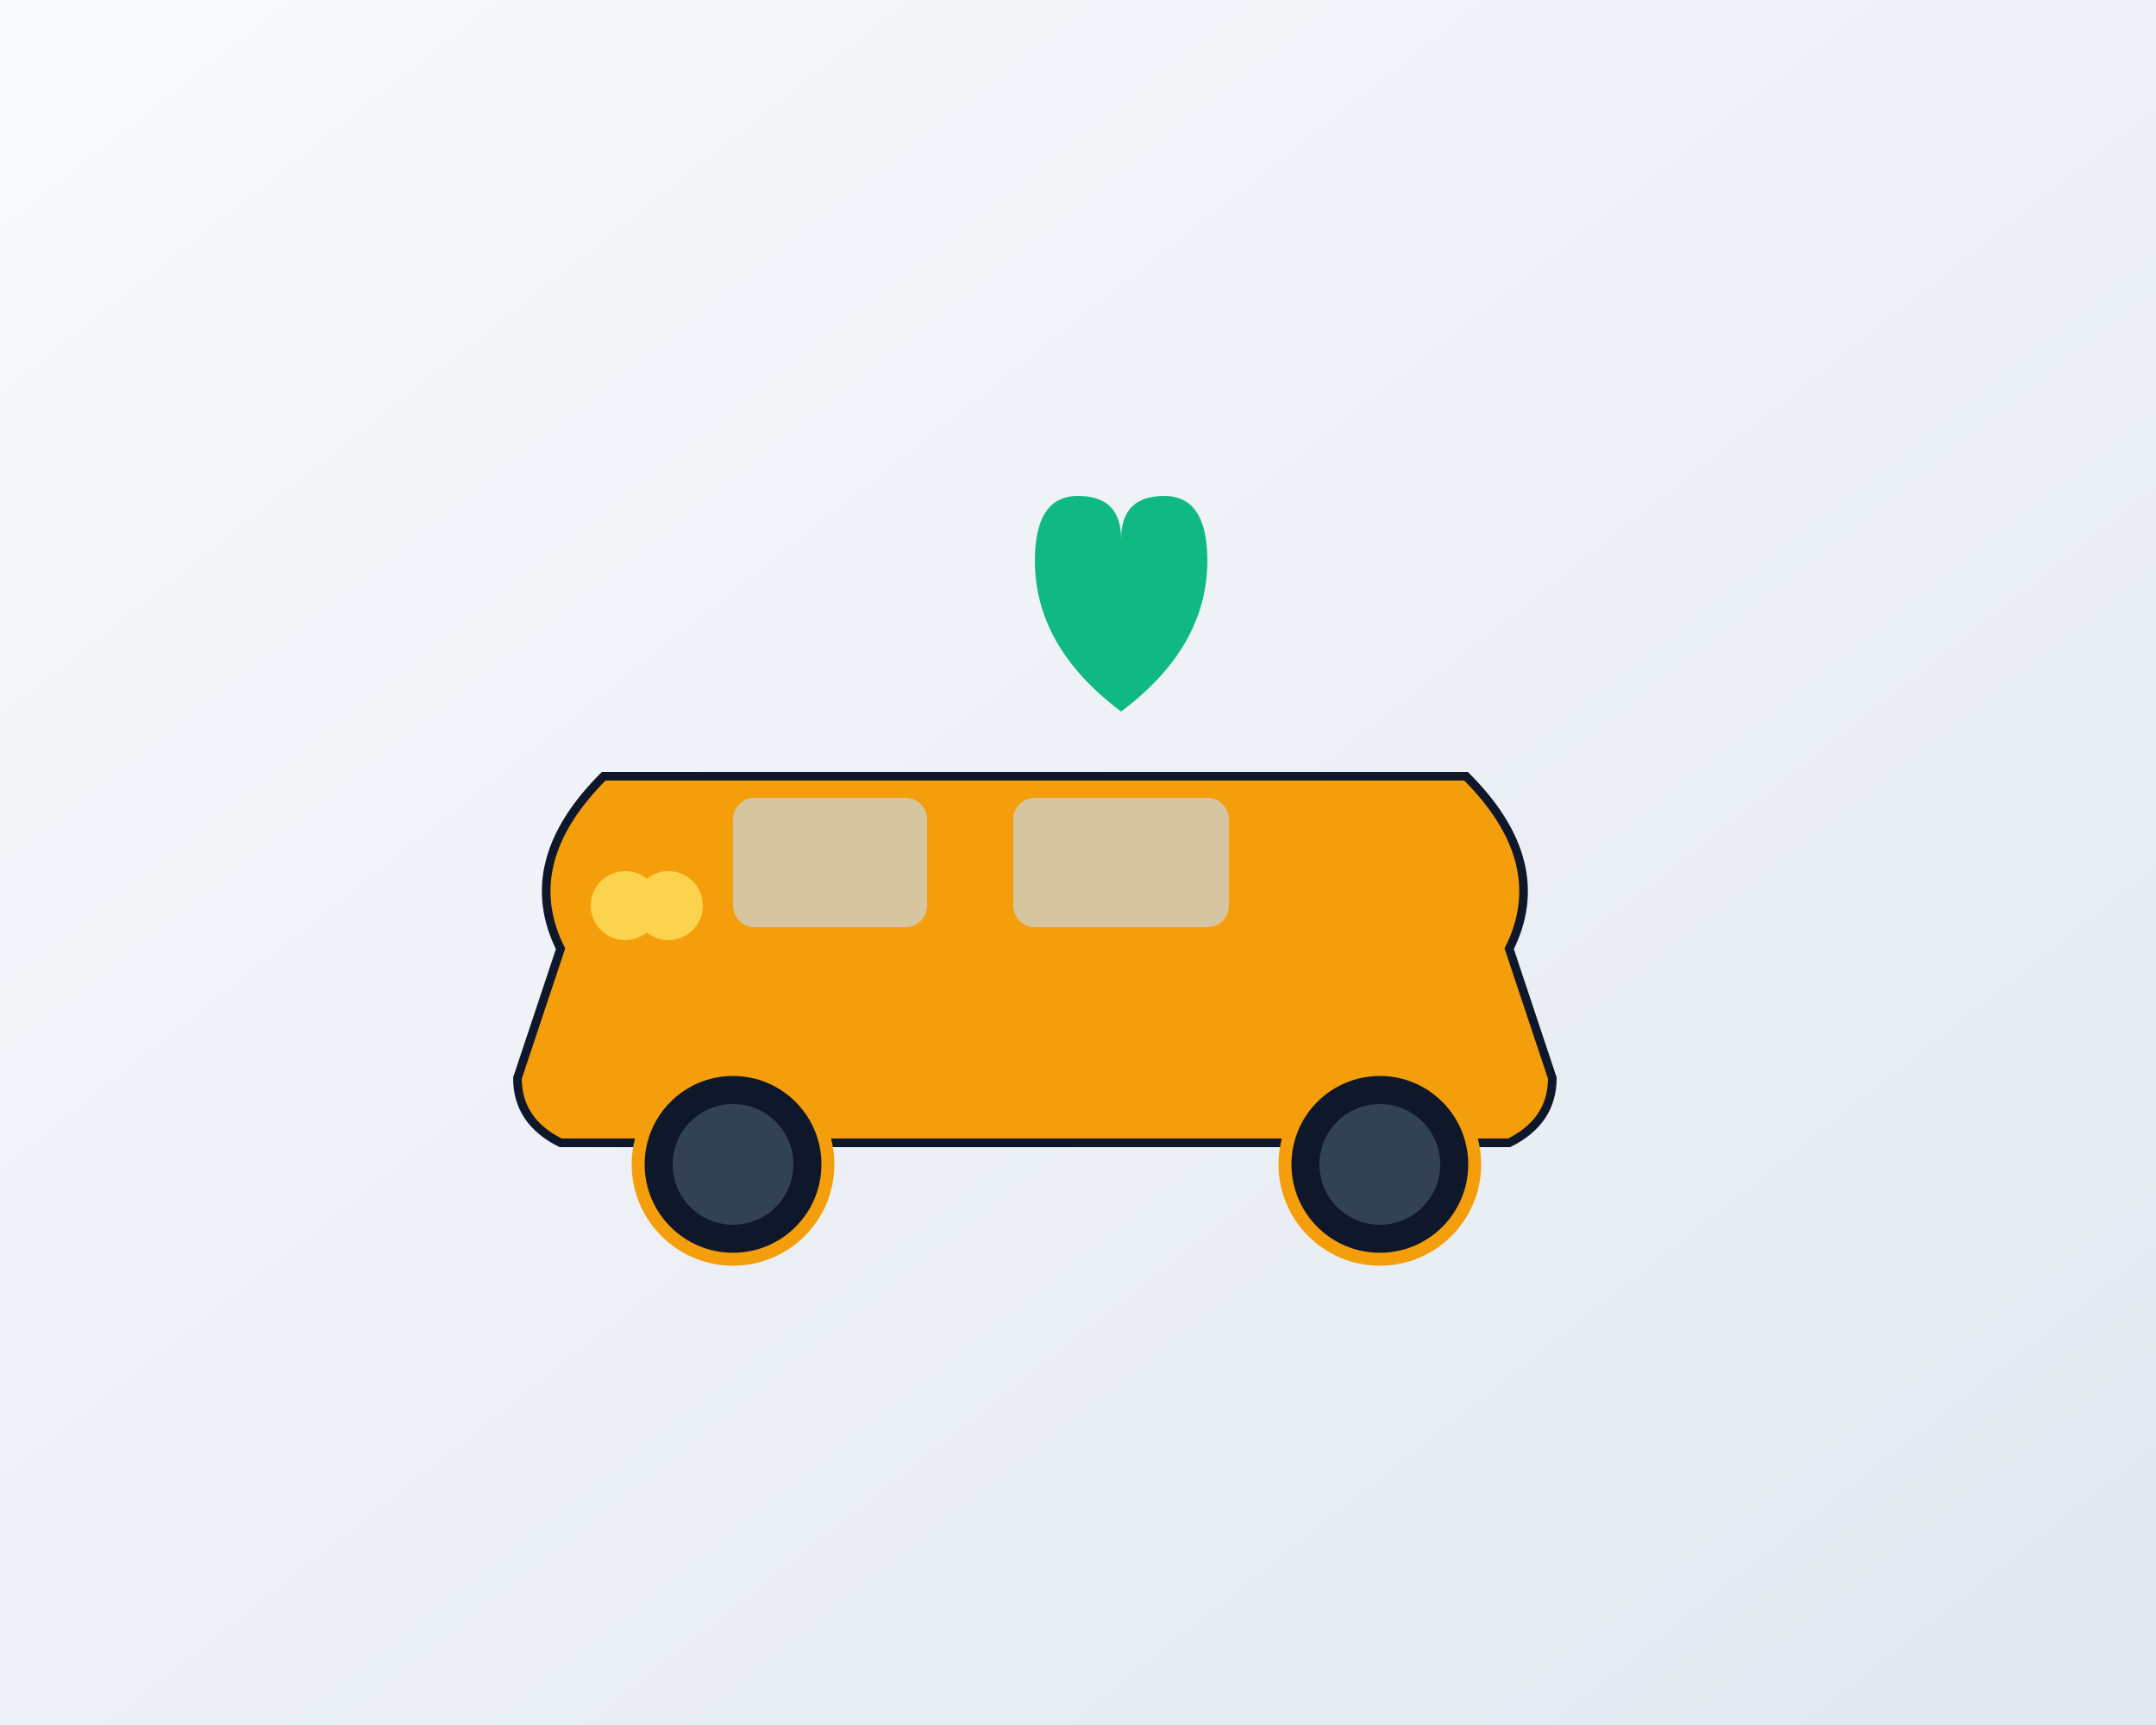
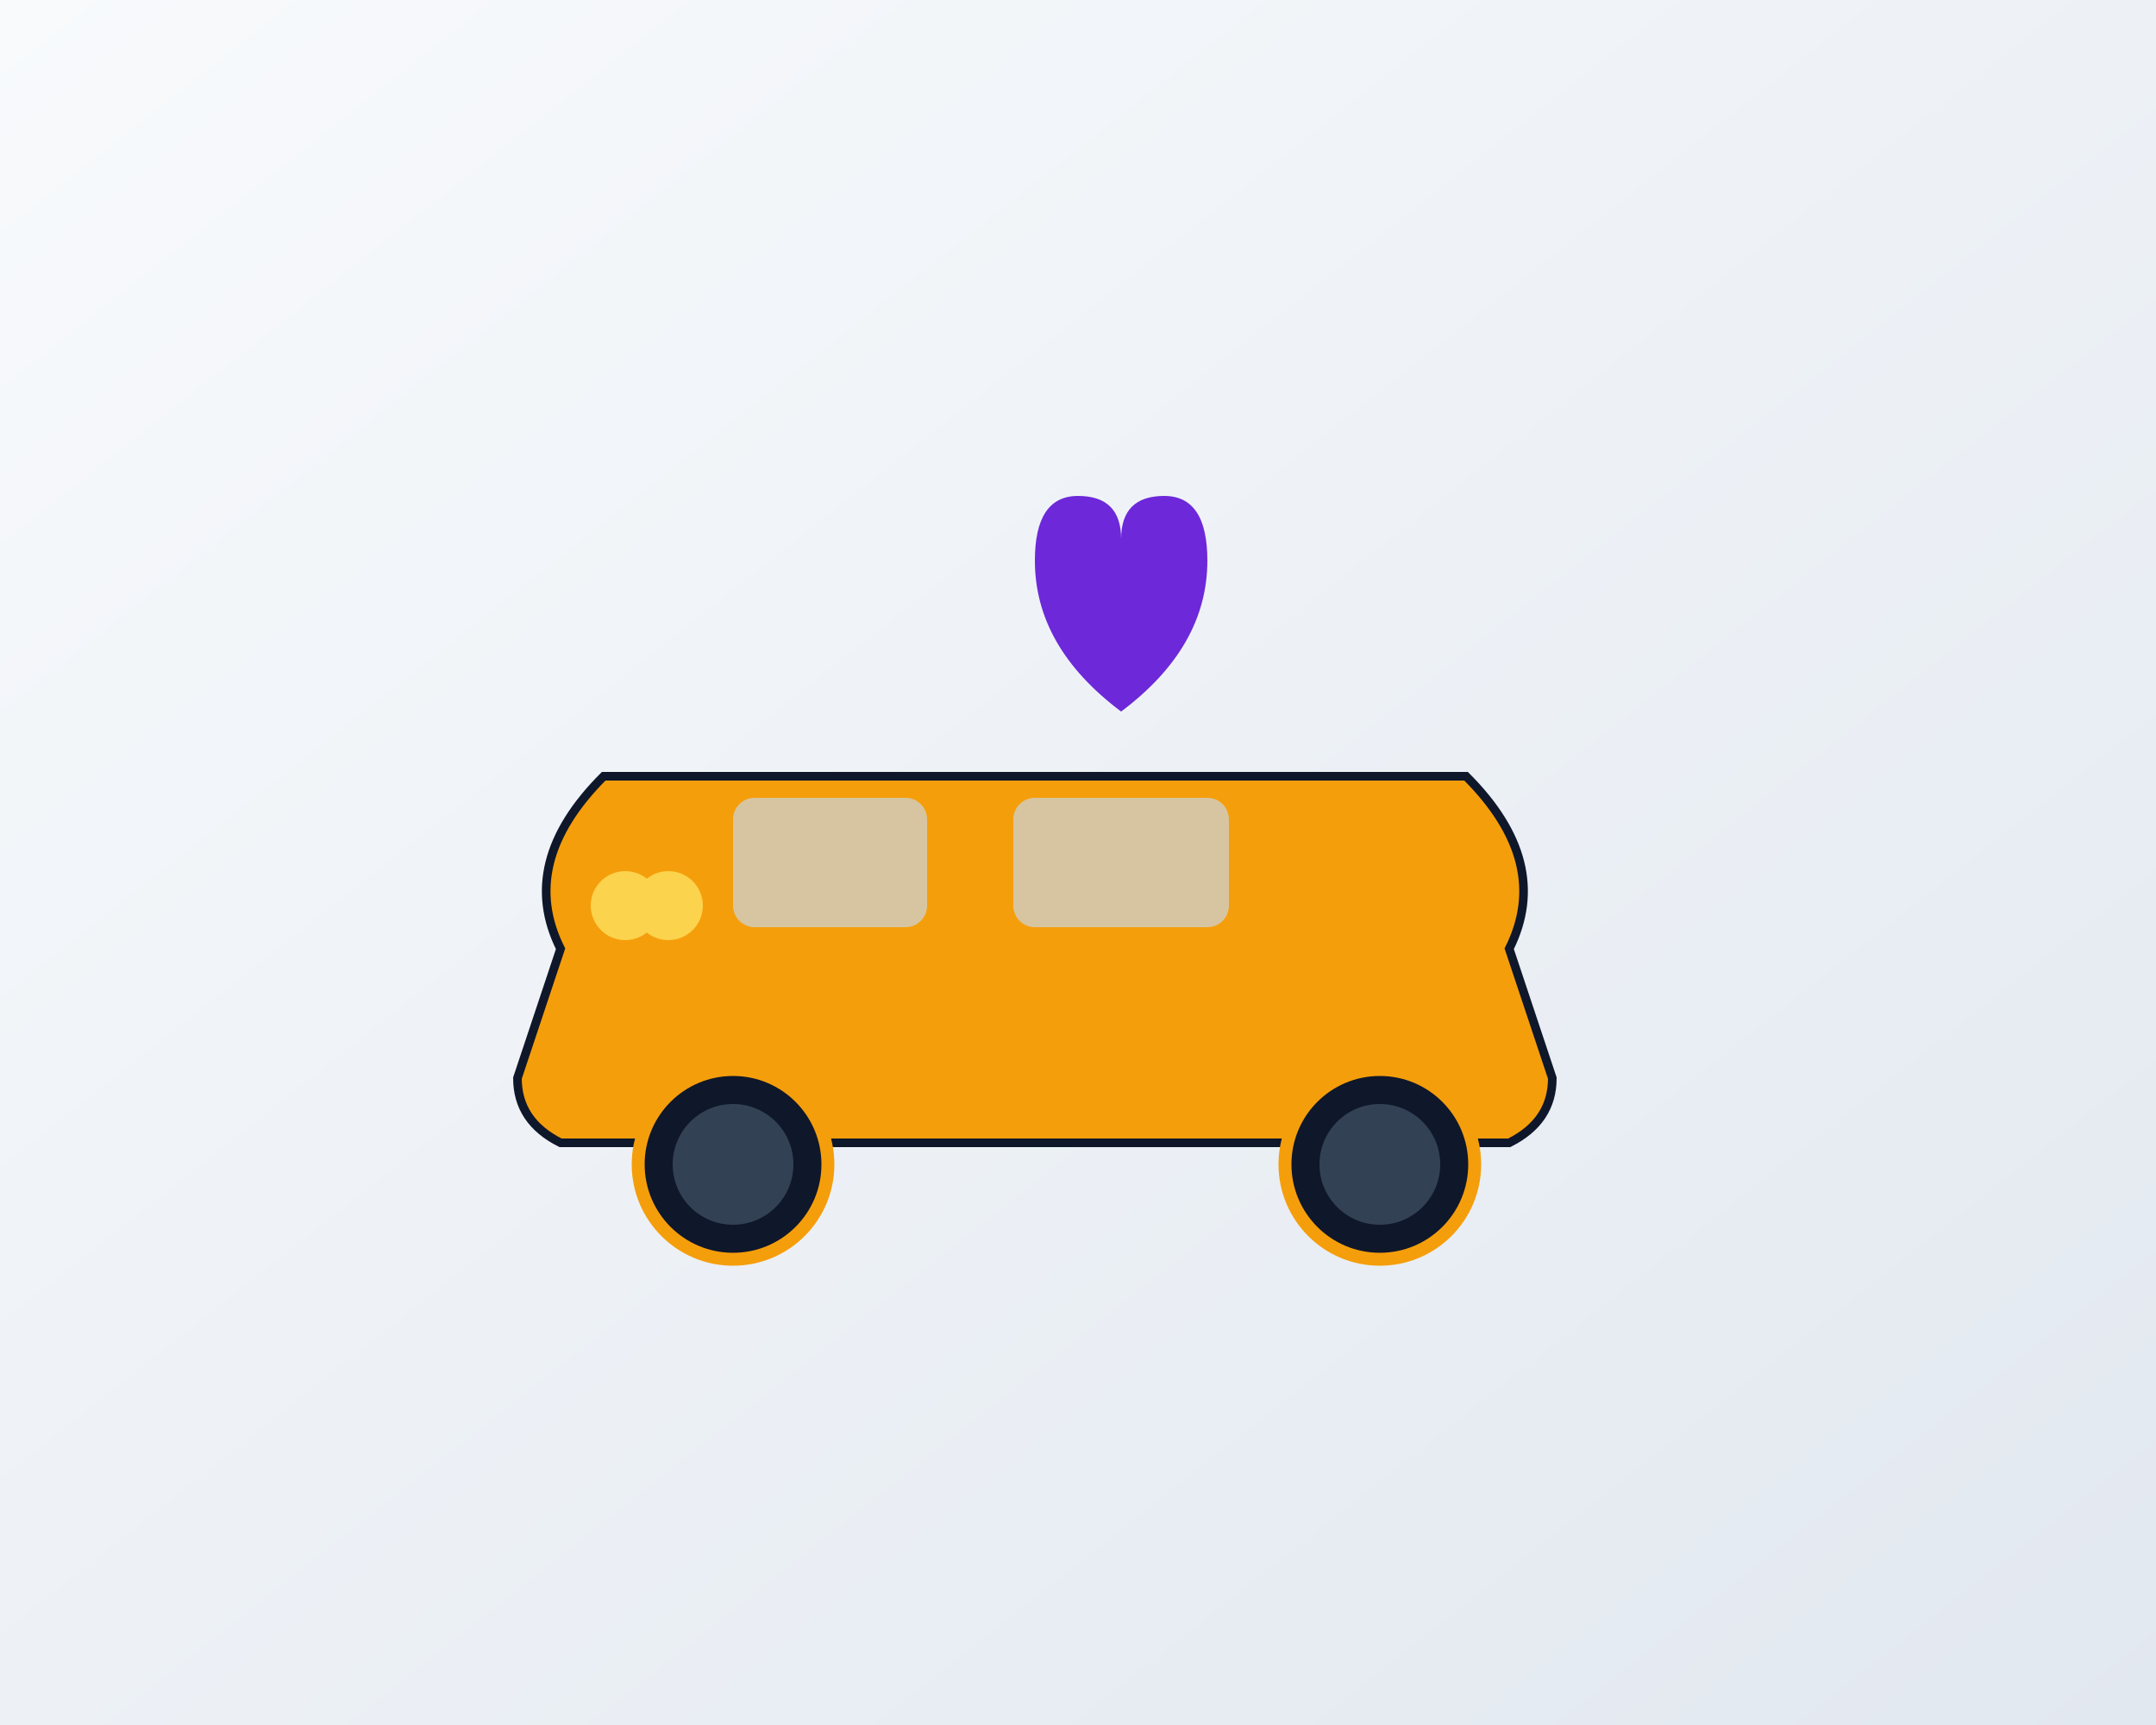
<svg xmlns="http://www.w3.org/2000/svg" viewBox="0 0 500 400">
  <defs>
    <linearGradient id="bgGradient2" x1="0%" y1="0%" x2="100%" y2="100%">
      <stop offset="0%" style="stop-color:#F8FAFC;stop-opacity:1" />
      <stop offset="100%" style="stop-color:#E2E8F0;stop-opacity:1" />
    </linearGradient>
  </defs>
  <rect width="500" height="400" fill="url(#bgGradient2)" />
  <g transform="translate(80, 100)">
    <path d="M 50 120 Q 40 100 60 80 L 260 80 Q 280 100 270 120 L 280 150 Q 280 160 270 165 L 50 165 Q 40 160 40 150 Z" fill="#F59E0B" stroke="#0F172A" stroke-width="2" />
    <rect x="90" y="85" width="45" height="30" rx="5" fill="#CBD5E1" opacity="0.7" />
    <rect x="155" y="85" width="50" height="30" rx="5" fill="#CBD5E1" opacity="0.7" />
    <circle cx="90" cy="170" r="22" fill="#0F172A" stroke="#F59E0B" stroke-width="3" />
    <circle cx="90" cy="170" r="14" fill="#334155" />
    <circle cx="240" cy="170" r="22" fill="#0F172A" stroke="#F59E0B" stroke-width="3" />
    <circle cx="240" cy="170" r="14" fill="#334155" />
    <circle cx="65" cy="110" r="8" fill="#FCD34D" />
    <circle cx="75" cy="110" r="8" fill="#FCD34D" />
-     <path d="M 160 30 Q 160 15 170 15 Q 180 15 180 25 Q 180 15 190 15 Q 200 15 200 30 Q 200 50 180 65 Q 160 50 160 30 Z" fill="#10B981" />
+     <path d="M 160 30 Q 160 15 170 15 Q 180 15 180 25 Q 180 15 190 15 Q 200 15 200 30 Q 200 50 180 65 Q 160 50 160 30 Z" fill="#6D28D9" />
  </g>
</svg>
